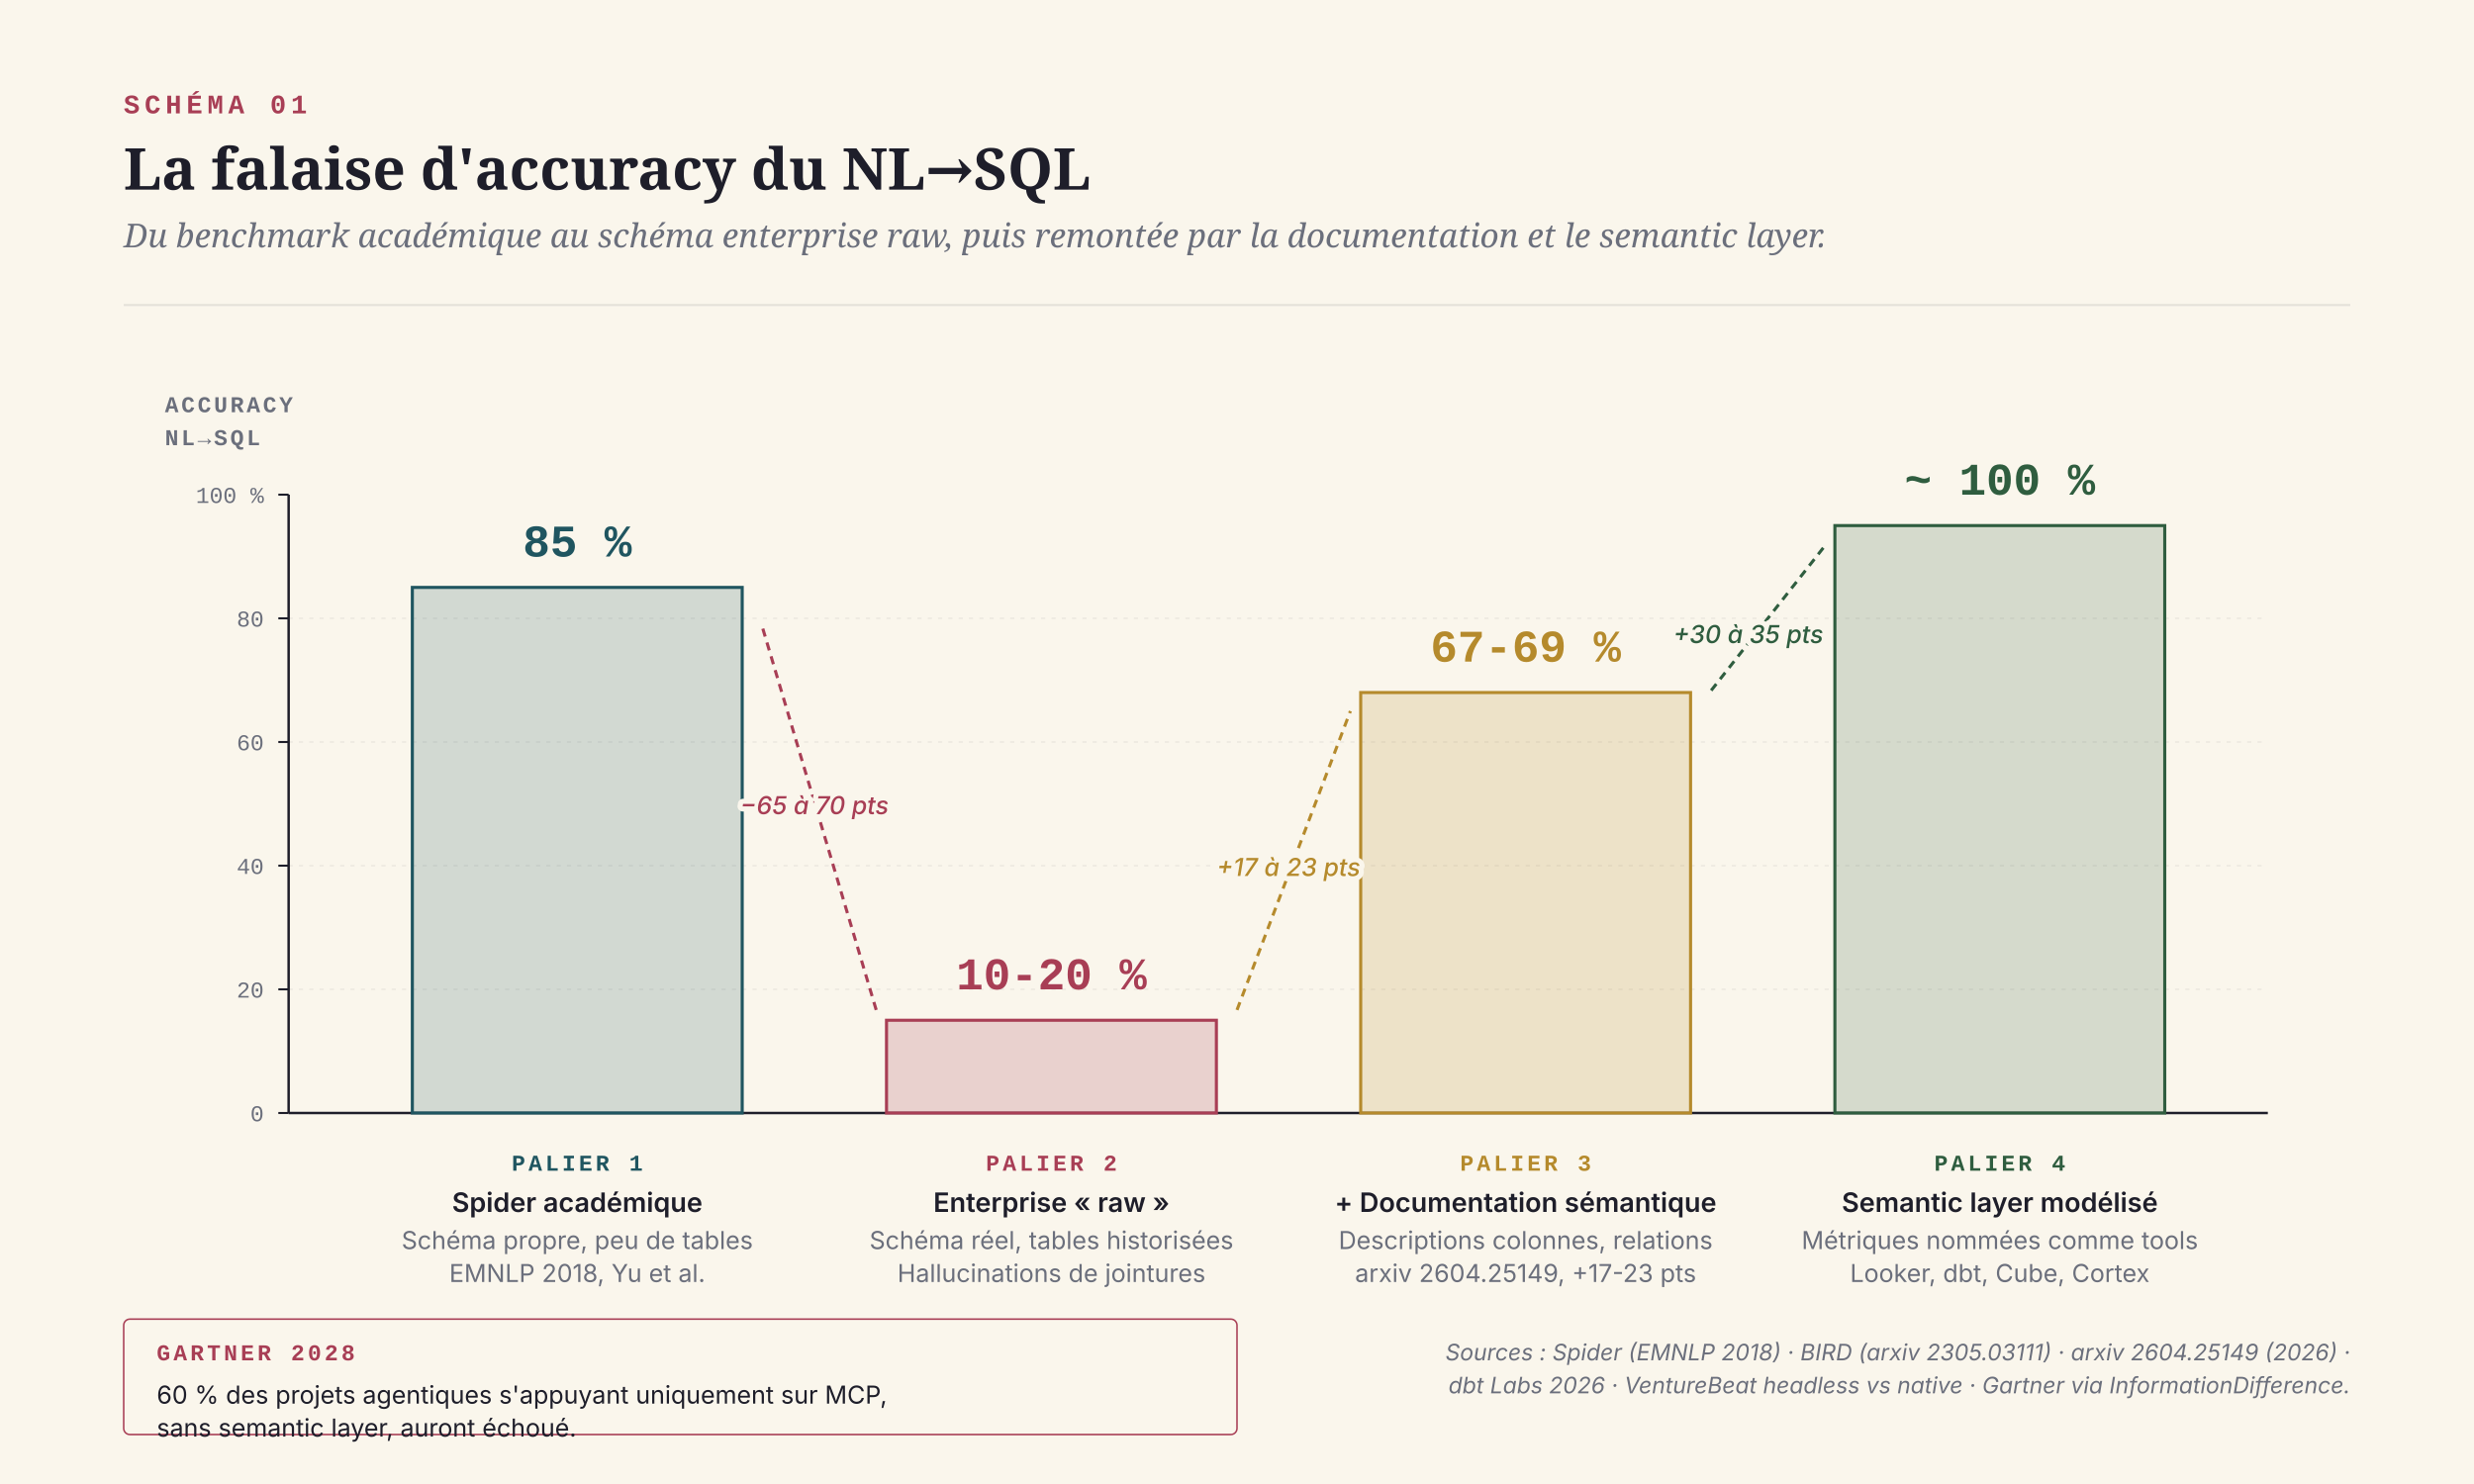
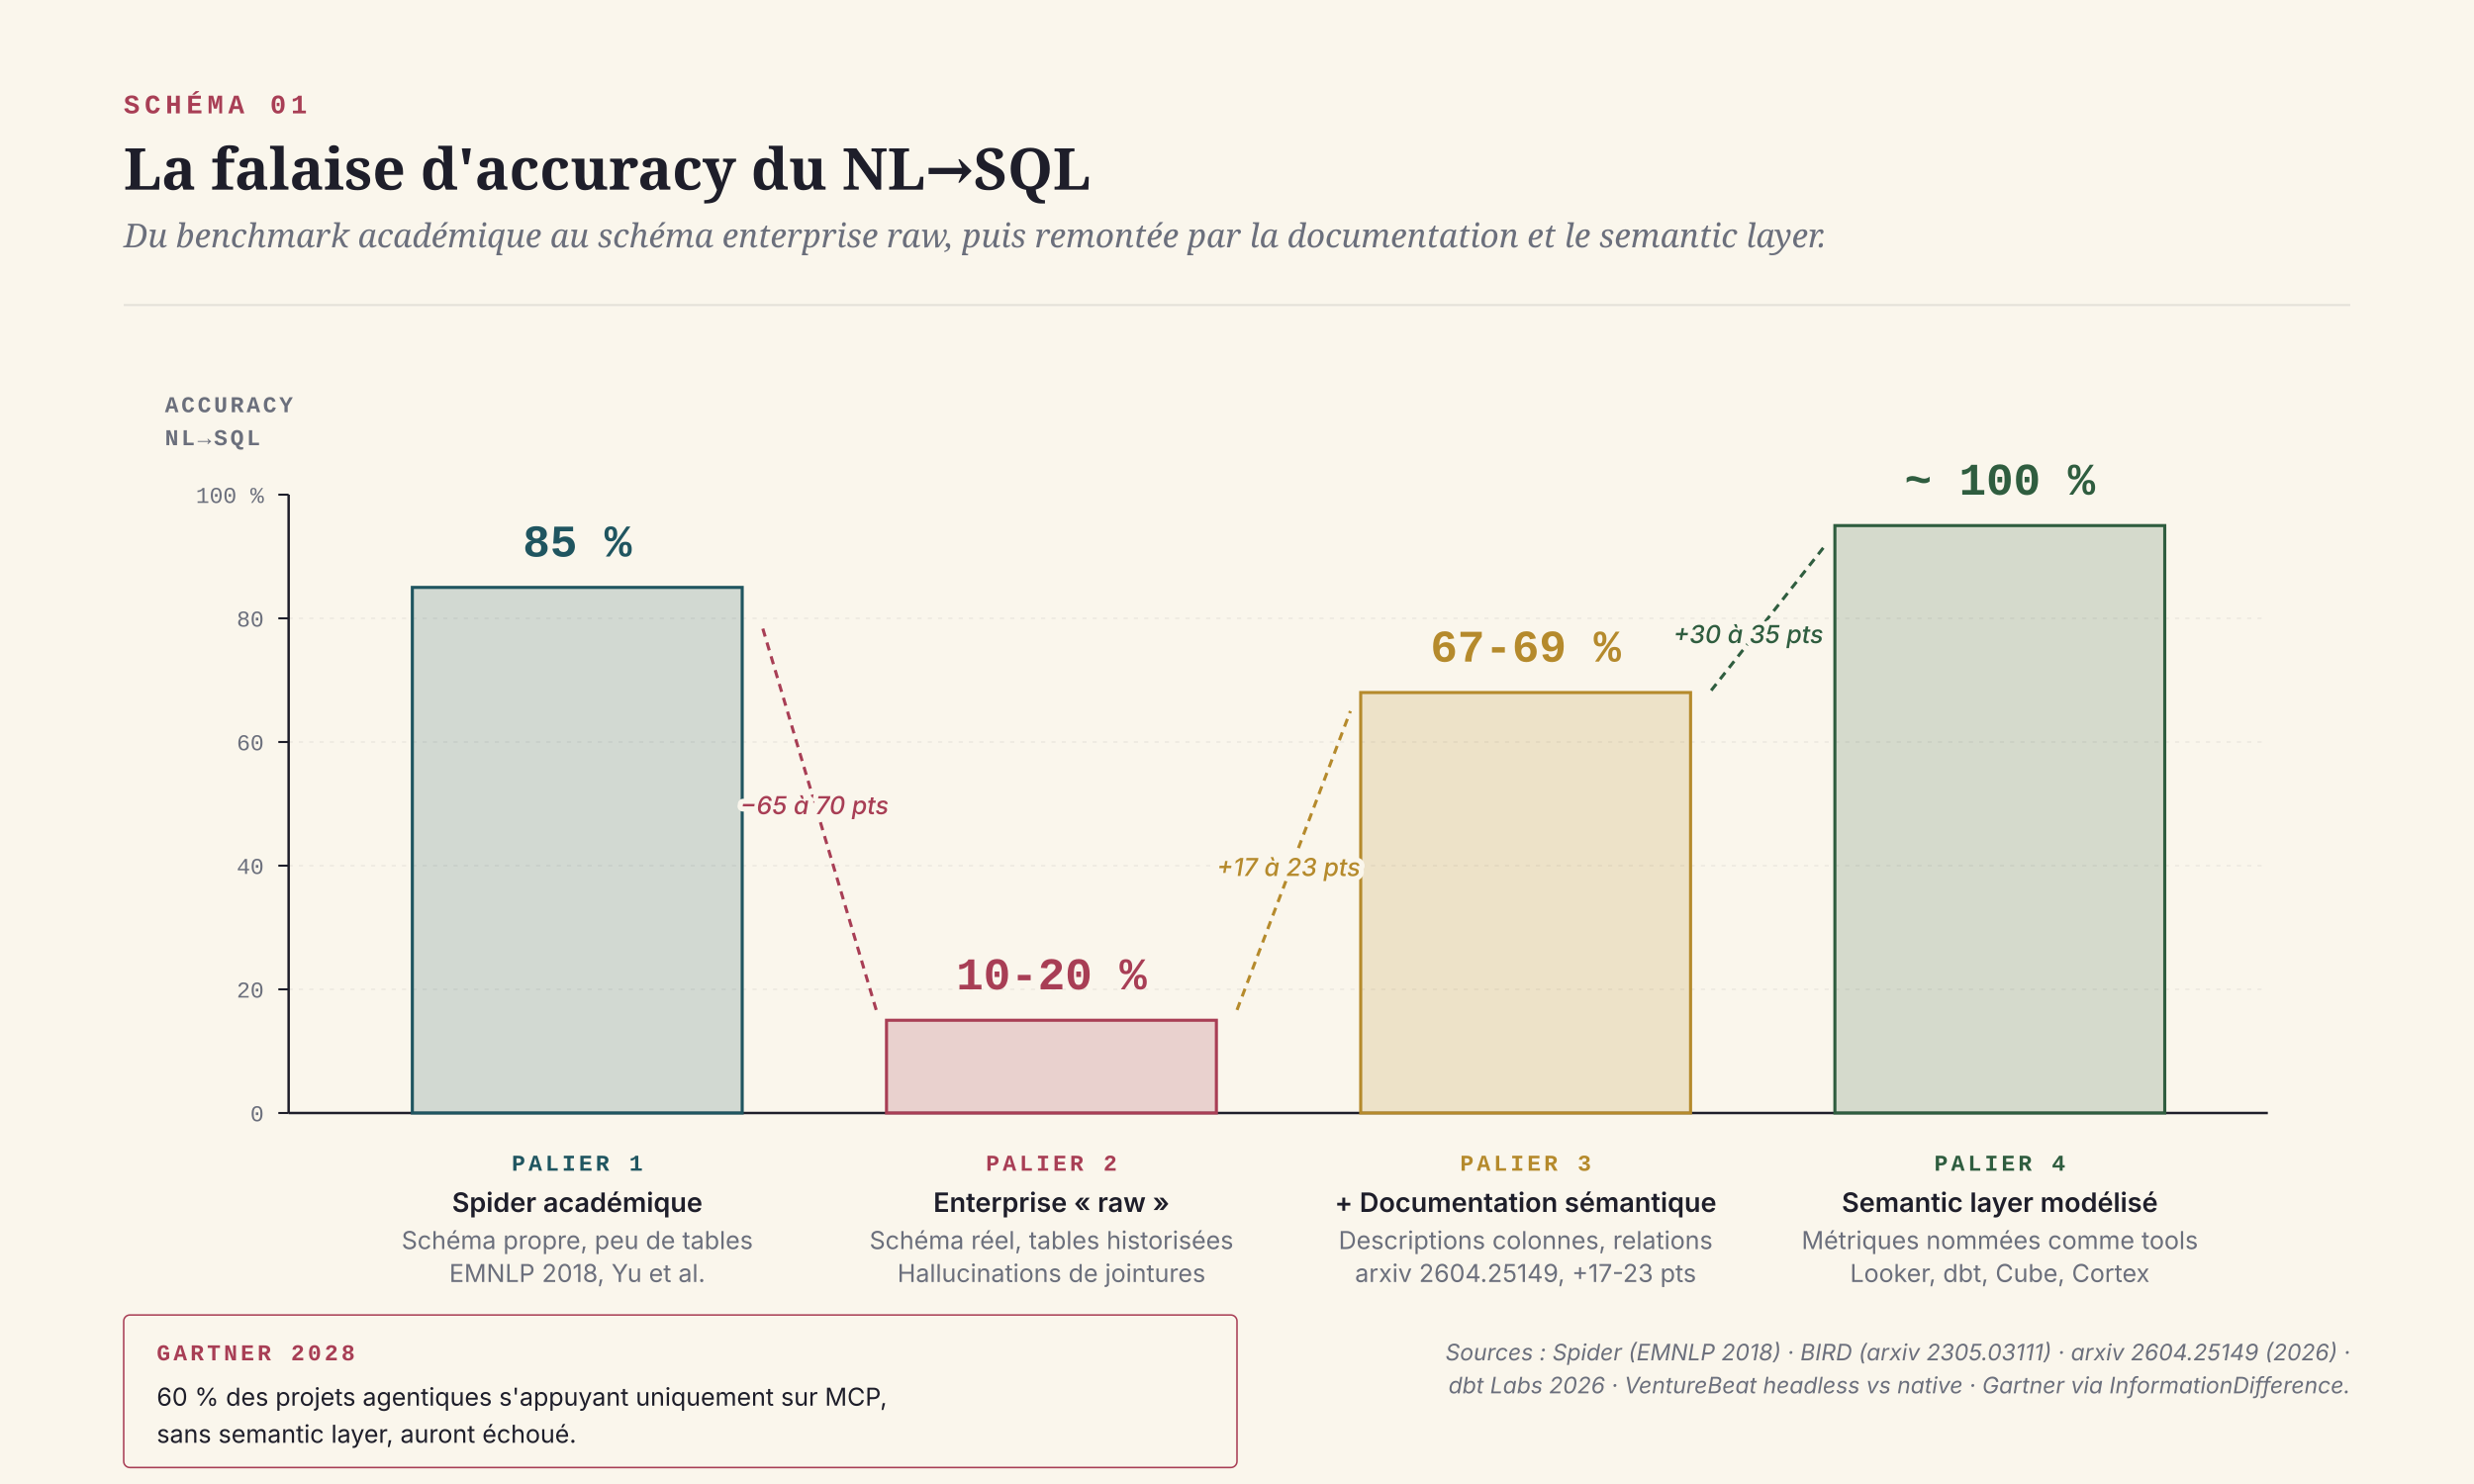
<svg xmlns="http://www.w3.org/2000/svg" viewBox="0 0 1200 720" data-schema-id="schema-01" role="img" aria-labelledby="schema-01-title schema-01-desc">
  <defs>
    <style>
      .display { font-family: 'Spectral', 'Source Serif Pro', Georgia, serif; }
      .body { font-family: 'Inter', system-ui, sans-serif; }
      .mono { font-family: 'JetBrains Mono', 'Courier New', monospace; }
      .interactive { cursor: pointer; outline: none; }
      .interactive:focus-visible &gt; .bar-frame,
      .interactive:hover &gt; .bar-frame { filter: brightness(0.96); }
      .delta-label { paint-order: stroke fill; stroke: #faf6ec; stroke-width: 5; stroke-linejoin: round; }
    </style>
  </defs>
  <rect x="0" y="0" width="1200" height="720" fill="#faf6ec" />
  <text x="60" y="55" class="mono" font-size="13" font-weight="600" fill="#a83e55" letter-spacing="0.18em">SCHÉMA 01</text>
  <text x="60" y="92" class="display" font-size="28" font-weight="600" fill="#1e1e2a">La falaise d'accuracy du NL→SQL</text>
  <text x="60" y="120" class="display" font-size="16" font-style="italic" fill="#6b6f7c">Du benchmark académique au schéma enterprise raw, puis remontée par la documentation et le semantic layer.</text>
  <line x1="60" y1="148" x2="1140" y2="148" stroke="rgba(30,30,42,0.10)" stroke-width="1" />
  <text x="80" y="200" class="mono" font-size="11" font-weight="600" fill="#6b6f7c" letter-spacing="0.12em">ACCURACY</text>
  <text x="80" y="216" class="mono" font-size="11" font-weight="600" fill="#6b6f7c" letter-spacing="0.12em">NL→SQL</text>
  <line x1="140" y1="240" x2="140" y2="540" stroke="#1e1e2a" stroke-width="1.2" />
  <line x1="140" y1="540" x2="1100" y2="540" stroke="#1e1e2a" stroke-width="1.2" />
  <g>
    <line x1="135" y1="240" x2="140" y2="240" stroke="#1e1e2a" stroke-width="1" />
    <text x="128" y="244" class="mono" font-size="11" fill="#6b6f7c" text-anchor="end">100 %</text>
    <line x1="135" y1="300" x2="140" y2="300" stroke="#1e1e2a" stroke-width="1" />
    <text x="128" y="304" class="mono" font-size="11" fill="#6b6f7c" text-anchor="end">80</text>
    <line x1="135" y1="360" x2="140" y2="360" stroke="#1e1e2a" stroke-width="1" />
    <text x="128" y="364" class="mono" font-size="11" fill="#6b6f7c" text-anchor="end">60</text>
    <line x1="135" y1="420" x2="140" y2="420" stroke="#1e1e2a" stroke-width="1" />
    <text x="128" y="424" class="mono" font-size="11" fill="#6b6f7c" text-anchor="end">40</text>
    <line x1="135" y1="480" x2="140" y2="480" stroke="#1e1e2a" stroke-width="1" />
    <text x="128" y="484" class="mono" font-size="11" fill="#6b6f7c" text-anchor="end">20</text>
    <line x1="135" y1="540" x2="140" y2="540" stroke="#1e1e2a" stroke-width="1" />
    <text x="128" y="544" class="mono" font-size="11" fill="#6b6f7c" text-anchor="end">0</text>
  </g>
  <line x1="140" y1="300" x2="1100" y2="300" stroke="rgba(30,30,42,0.10)" stroke-width="0.5" stroke-dasharray="2,3" />
  <line x1="140" y1="360" x2="1100" y2="360" stroke="rgba(30,30,42,0.10)" stroke-width="0.5" stroke-dasharray="2,3" />
  <line x1="140" y1="420" x2="1100" y2="420" stroke="rgba(30,30,42,0.10)" stroke-width="0.5" stroke-dasharray="2,3" />
  <line x1="140" y1="480" x2="1100" y2="480" stroke="rgba(30,30,42,0.10)" stroke-width="0.5" stroke-dasharray="2,3" />
  <g class="interactive" data-card="palier-spider" tabindex="0" role="button" aria-label="Spider — benchmark académique">
    <rect class="bar-frame" x="200" y="285" width="160" height="255" fill="#1F5560" fill-opacity="0.18" stroke="#1F5560" stroke-width="1.5" />
    <text x="280" y="270" class="mono" font-size="22" font-weight="600" fill="#1F5560" text-anchor="middle">85 %</text>
    <text x="280" y="568" class="mono" font-size="11" font-weight="600" fill="#1F5560" letter-spacing="0.14em" text-anchor="middle">PALIER 1</text>
    <text x="280" y="588" class="body" font-size="13" font-weight="600" fill="#1e1e2a" text-anchor="middle">Spider académique</text>
    <text x="280" y="606" class="body" font-size="12" fill="#6b6f7c" text-anchor="middle">Schéma propre, peu de tables</text>
    <text x="280" y="622" class="body" font-size="12" fill="#6b6f7c" text-anchor="middle">EMNLP 2018, Yu et al.</text>
  </g>
  <g class="interactive" data-card="palier-enterprise-raw" tabindex="0" role="button" aria-label="Enterprise schéma raw">
    <rect class="bar-frame" x="430" y="495" width="160" height="45" fill="#a83e55" fill-opacity="0.20" stroke="#a83e55" stroke-width="1.5" />
    <text x="510" y="480" class="mono" font-size="22" font-weight="600" fill="#a83e55" text-anchor="middle">10-20 %</text>
    <text x="510" y="568" class="mono" font-size="11" font-weight="600" fill="#a83e55" letter-spacing="0.14em" text-anchor="middle">PALIER 2</text>
    <text x="510" y="588" class="body" font-size="13" font-weight="600" fill="#1e1e2a" text-anchor="middle">Enterprise « raw »</text>
    <text x="510" y="606" class="body" font-size="12" fill="#6b6f7c" text-anchor="middle">Schéma réel, tables historisées</text>
    <text x="510" y="622" class="body" font-size="12" fill="#6b6f7c" text-anchor="middle">Hallucinations de jointures</text>
  </g>
  <line x1="370" y1="305" x2="425" y2="490" stroke="#a83e55" stroke-width="1.5" stroke-dasharray="4,3" />
  <text x="395" y="395" class="body delta-label" font-size="12" font-style="italic" font-weight="500" fill="#a83e55" text-anchor="middle">−65 à 70 pts</text>
  <g class="interactive" data-card="palier-semantic-doc" tabindex="0" role="button" aria-label="Schéma + documentation sémantique">
    <rect class="bar-frame" x="660" y="336" width="160" height="204" fill="#B58A2C" fill-opacity="0.18" stroke="#B58A2C" stroke-width="1.5" />
    <text x="740" y="321" class="mono" font-size="22" font-weight="600" fill="#B58A2C" text-anchor="middle">67-69 %</text>
    <text x="740" y="568" class="mono" font-size="11" font-weight="600" fill="#B58A2C" letter-spacing="0.14em" text-anchor="middle">PALIER 3</text>
    <text x="740" y="588" class="body" font-size="13" font-weight="600" fill="#1e1e2a" text-anchor="middle">+ Documentation sémantique</text>
    <text x="740" y="606" class="body" font-size="12" fill="#6b6f7c" text-anchor="middle">Descriptions colonnes, relations</text>
    <text x="740" y="622" class="body" font-size="12" fill="#6b6f7c" text-anchor="middle">arxiv 2604.25149, +17-23 pts</text>
  </g>
  <line x1="600" y1="490" x2="655" y2="345" stroke="#B58A2C" stroke-width="1.5" stroke-dasharray="4,3" />
  <text x="625" y="425" class="body delta-label" font-size="12" font-style="italic" font-weight="500" fill="#B58A2C" text-anchor="middle">+17 à 23 pts</text>
  <g class="interactive" data-card="palier-semantic-layer" tabindex="0" role="button" aria-label="Semantic layer bien modélisé">
    <rect class="bar-frame" x="890" y="255" width="160" height="285" fill="#2F5D3F" fill-opacity="0.18" stroke="#2F5D3F" stroke-width="1.5" />
    <text x="970" y="240" class="mono" font-size="22" font-weight="600" fill="#2F5D3F" text-anchor="middle">~ 100 %</text>
    <text x="970" y="568" class="mono" font-size="11" font-weight="600" fill="#2F5D3F" letter-spacing="0.14em" text-anchor="middle">PALIER 4</text>
    <text x="970" y="588" class="body" font-size="13" font-weight="600" fill="#1e1e2a" text-anchor="middle">Semantic layer modélisé</text>
    <text x="970" y="606" class="body" font-size="12" fill="#6b6f7c" text-anchor="middle">Métriques nommées comme tools</text>
    <text x="970" y="622" class="body" font-size="12" fill="#6b6f7c" text-anchor="middle">Looker, dbt, Cube, Cortex</text>
  </g>
  <line x1="830" y1="335" x2="885" y2="265" stroke="#2F5D3F" stroke-width="1.5" stroke-dasharray="4,3" />
  <text x="848" y="312" class="body delta-label" font-size="12" font-style="italic" font-weight="500" fill="#2F5D3F" text-anchor="middle">+30 à 35 pts</text>
  <g>
-     <rect x="60" y="640" width="540" height="56" rx="3" fill="#faf6ec" stroke="#a83e55" stroke-width="0.75" />
+     <rect x="60" y="638" width="540" height="74" rx="3" fill="#faf6ec" stroke="#a83e55" stroke-width="0.75" />
    <text x="76" y="660" class="mono" font-size="11" font-weight="600" fill="#a83e55" letter-spacing="0.14em">GARTNER 2028</text>
-     <text x="76" y="681" class="body" font-size="12" fill="#1e1e2a">60 % des projets agentiques s'appuyant uniquement sur MCP,</text>
-     <text x="76" y="697" class="body" font-size="12" fill="#1e1e2a">sans semantic layer, auront échoué.</text>
+     <text x="76" y="682" class="body" font-size="12" fill="#1e1e2a">60 % des projets agentiques s'appuyant uniquement sur MCP,</text>
+     <text x="76" y="700" class="body" font-size="12" fill="#1e1e2a">sans semantic layer, auront échoué.</text>
  </g>
  <text x="1140" y="660" class="body" font-size="11" font-style="italic" fill="#6b6f7c" text-anchor="end">Sources : Spider (EMNLP 2018) · BIRD (arxiv 2305.03111) · arxiv 2604.25149 (2026) ·</text>
  <text x="1140" y="676" class="body" font-size="11" font-style="italic" fill="#6b6f7c" text-anchor="end">dbt Labs 2026 · VentureBeat headless vs native · Gartner via InformationDifference.</text>
</svg>
